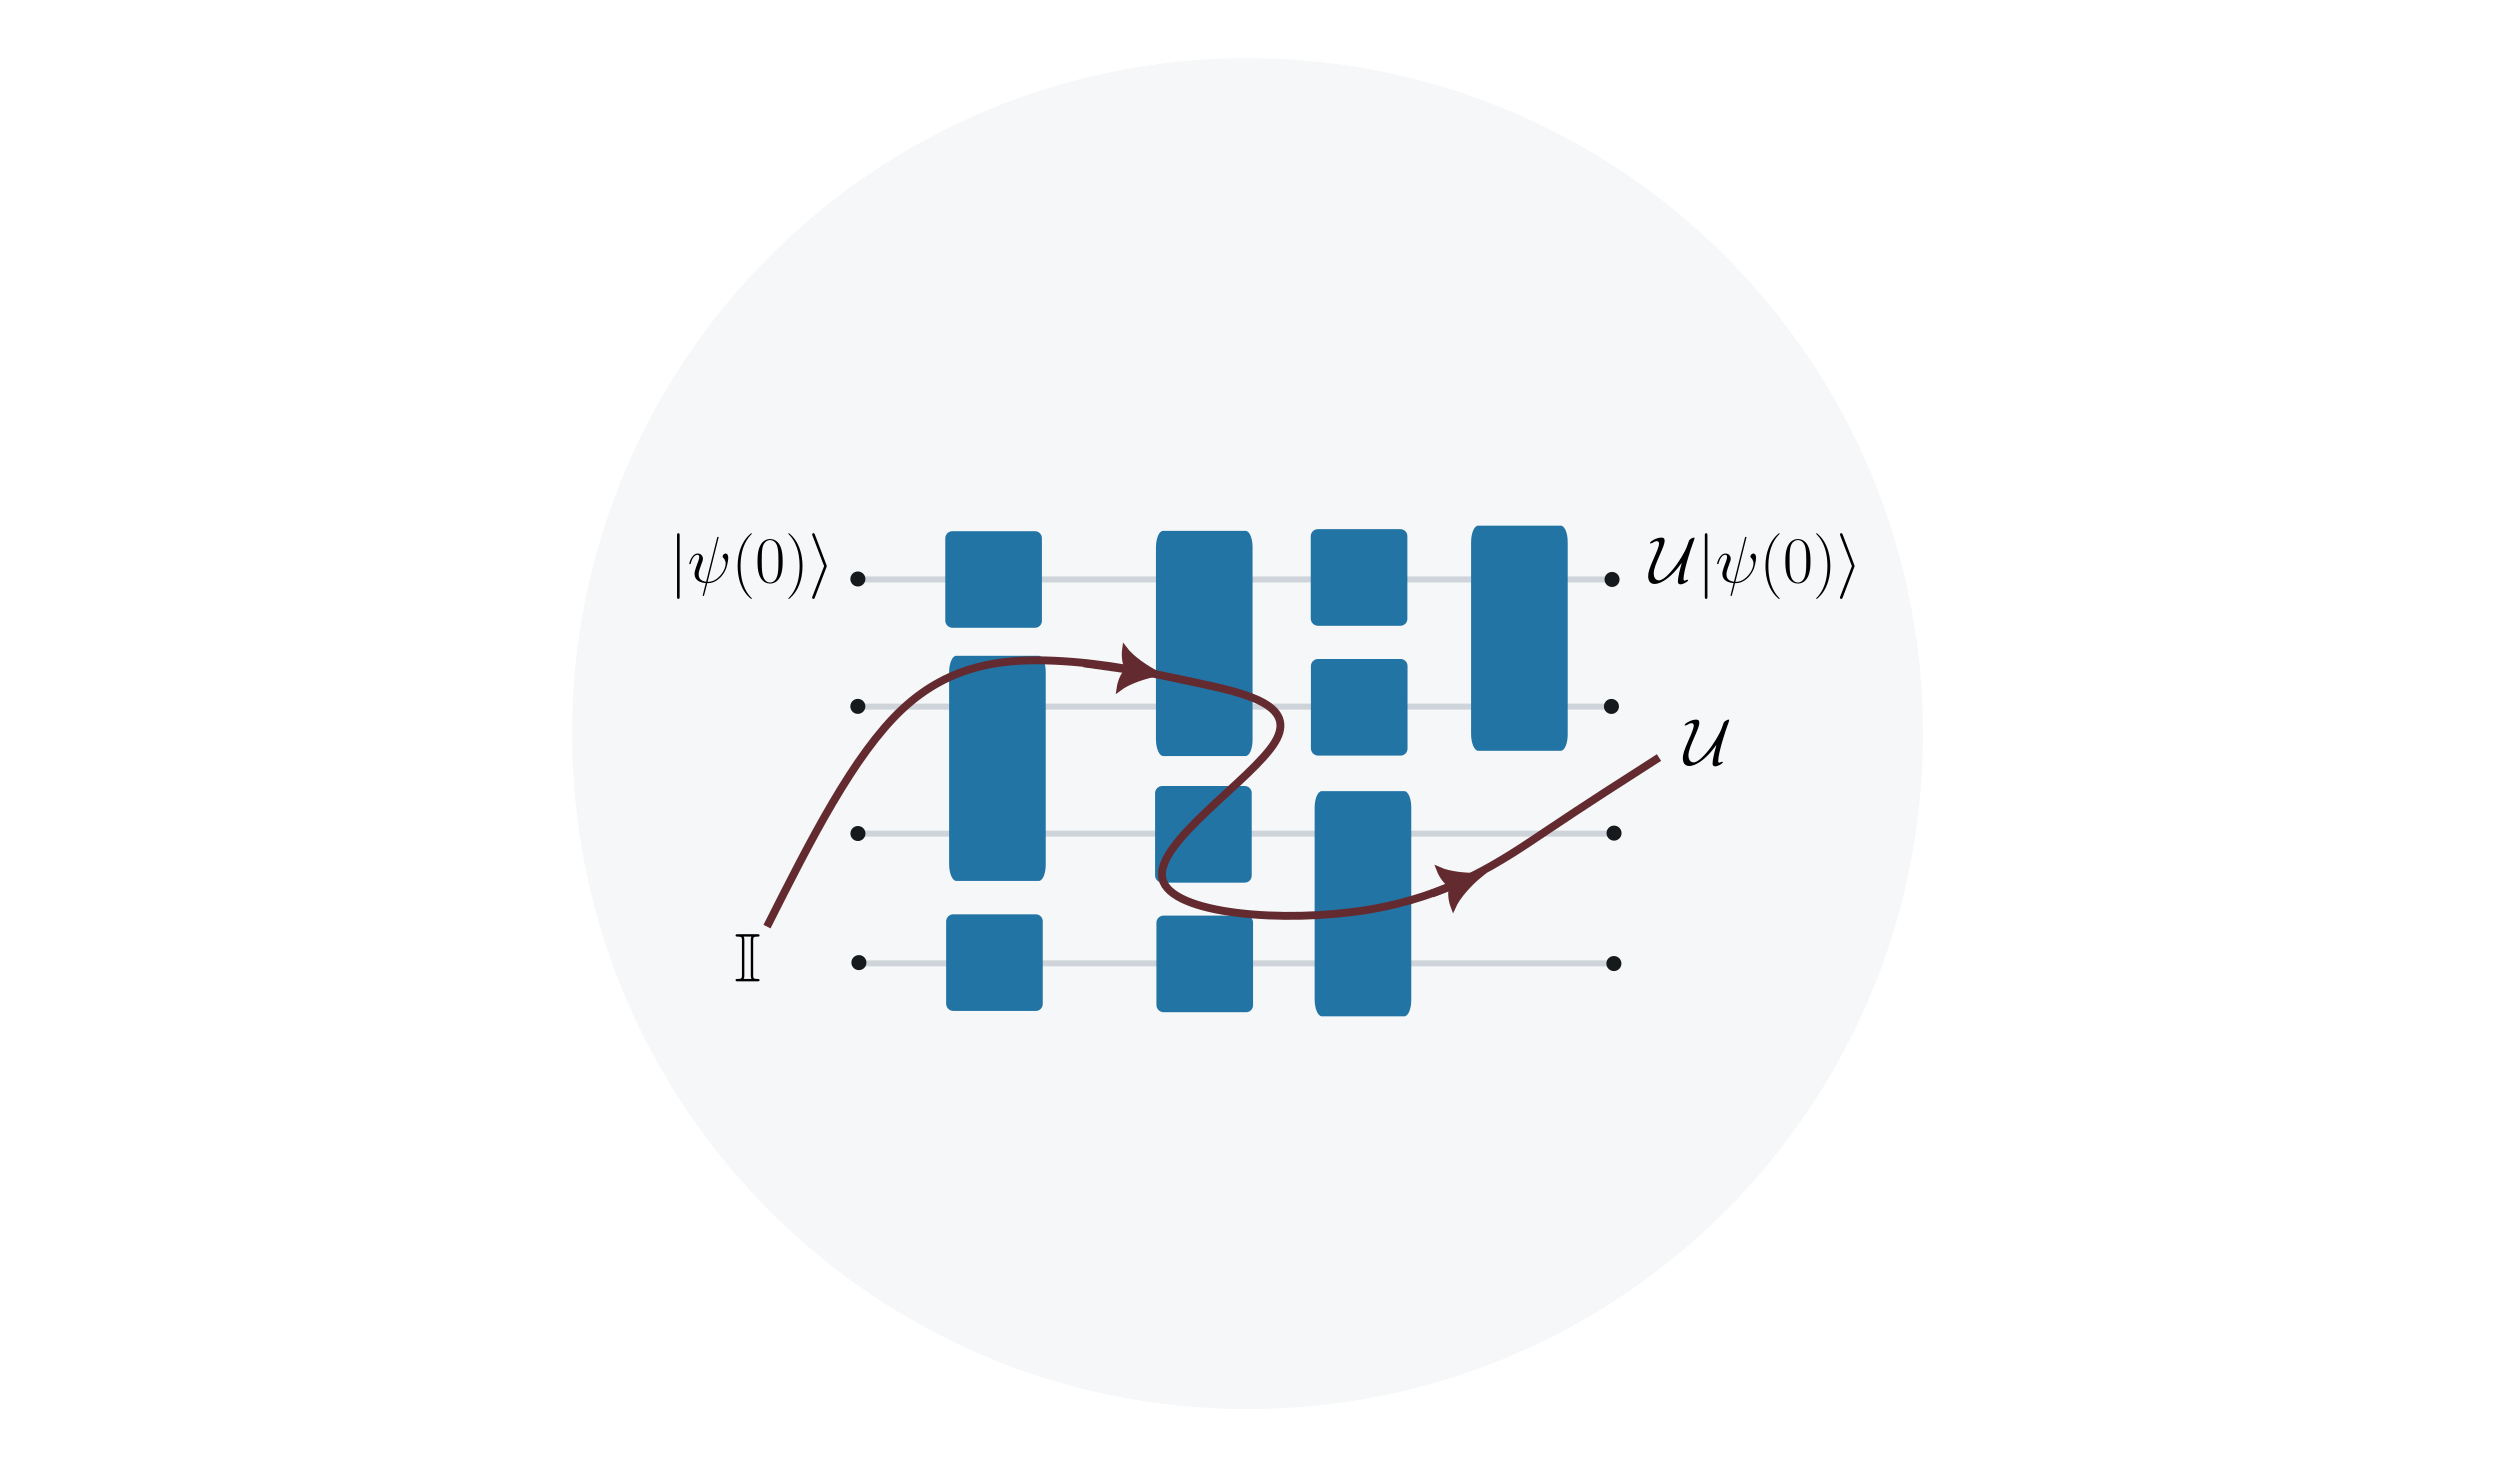
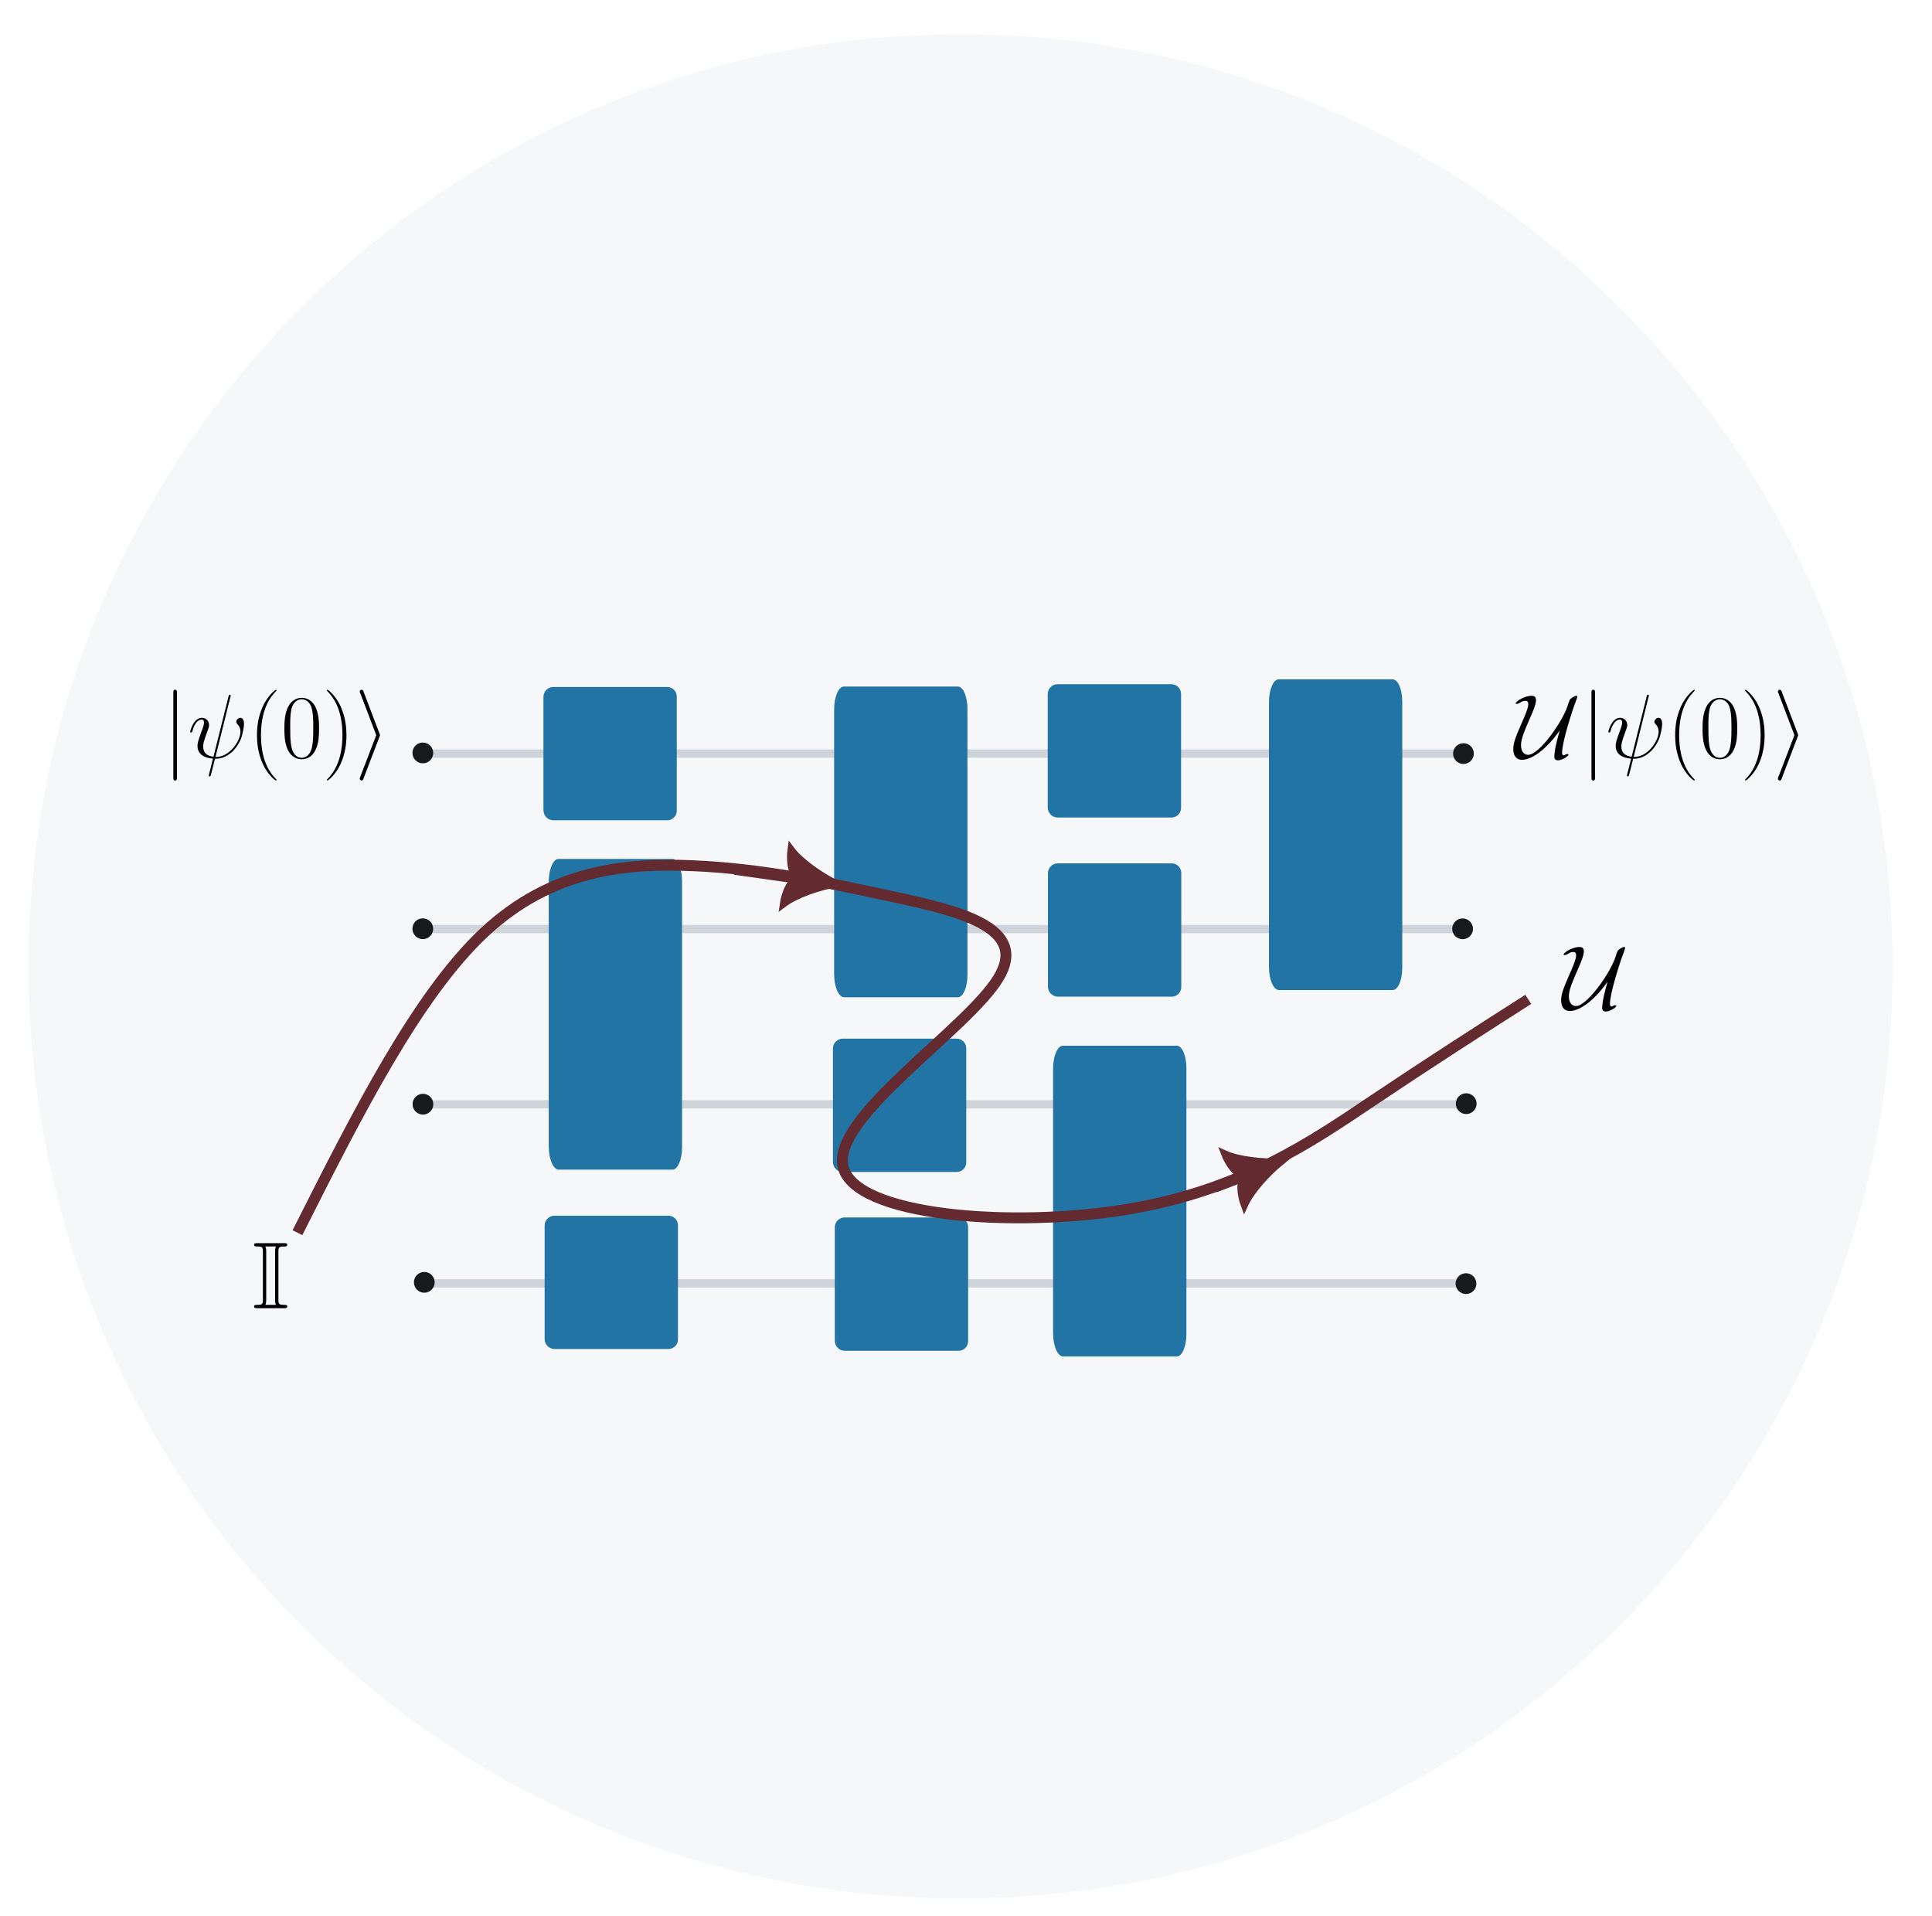
- <svg xmlns="http://www.w3.org/2000/svg" width="1255.509" height="734.244" viewBox="0 0 1255.509 734.244" version="1.1" id="svg1">
+ <svg xmlns="http://www.w3.org/2000/svg" width="703.191" height="697.22" viewBox="0 0 703.191 697.22" version="1.1" id="svg1">
  <defs id="defs1">
    <marker style="overflow:visible" id="marker62" refX="0" refY="0" orient="auto-start-reverse" markerWidth="1" markerHeight="1" viewBox="0 0 1 1" preserveAspectRatio="xMidYMid">
      <path transform="scale(0.5)" style="fill:context-stroke;fill-rule:evenodd;stroke:context-stroke;stroke-width:1pt" d="m 6,0 c -3,1 -7,3 -9,5 0,0 0,-4 2,-5 -2,-1 -2,-5 -2,-5 2,2 6,4 9,5 z" id="path62" />
    </marker>
    <marker style="overflow:visible" id="ArrowTriangleStylized" refX="0" refY="0" orient="auto-start-reverse" markerWidth="1" markerHeight="1" viewBox="0 0 1 1" preserveAspectRatio="xMidYMid">
      <path transform="scale(0.5)" style="fill:context-stroke;fill-rule:evenodd;stroke:context-stroke;stroke-width:1pt" d="m 6,0 c -3,1 -7,3 -9,5 0,0 0,-4 2,-5 -2,-1 -2,-5 -2,-5 2,2 6,4 9,5 z" id="path4" />
    </marker>
  </defs>
-   <circle style="fill:#e9ecef;fill-opacity:1;stroke:none;stroke-width:2.035;stroke-opacity:1;opacity:0.438" id="path2" cx="626.524" cy="368.446" r="339.208" />
-   <g id="g35" transform="translate(362.3222,78.89102)">
+   <circle style="opacity:0.438;fill:#e9ecef;fill-opacity:1;stroke:none;stroke-width:2.035;stroke-opacity:1" id="path2" cx="349.603" cy="351.697" r="339.208" />
+   <g id="g35" transform="translate(85.40146,62.14135)">
    <path style="fill:#adb5bd;stroke:#ced4da;stroke-width:3.018;stroke-miterlimit:3.9;stroke-opacity:1" d="M 69.511,212.115 H 447.464" id="path1" />
    <path style="fill:#adb5bd;stroke:#ced4da;stroke-width:3.013;stroke-miterlimit:3.9;stroke-opacity:1" d="M 69.511,339.768 H 446.587" id="path1-6" />
    <path style="fill:#adb5bd;stroke:#ced4da;stroke-width:3.013;stroke-miterlimit:3.9;stroke-opacity:1" d="M 69.511,275.979 H 446.587" id="path1-7" />
    <path d="m 38.816,34.025 v 11.8 a 1.044,1.044 45 0 0 1.044,1.044 h 11.824 a 0.998,0.998 135 0 0 0.998,-0.998 V 34.004 a 1,1 45 0 0 -1,-1 H 39.838 a 1.021,1.021 135 0 0 -1.021,1.021 z" style="fill:#2274a5;fill-opacity:1;stroke-width:0.929;stroke-miterlimit:3.9" id="path2-7" transform="matrix(3.499744,0,0,3.499744,-23.44472,72.36354)" />
    <path d="m 38.816,34.025 v 11.8 a 1.044,1.044 45 0 0 1.044,1.044 h 11.824 a 0.998,0.998 135 0 0 0.998,-0.998 V 34.004 a 1,1 45 0 0 -1,-1 H 39.838 a 1.021,1.021 135 0 0 -1.021,1.021 z" style="fill:#2274a5;fill-opacity:1;stroke-width:0.929;stroke-miterlimit:3.9" id="path2-8" transform="matrix(3.499744,0,0,3.499744,81.91868,200.3463)" />
    <path style="fill:#adb5bd;stroke:#ced4da;stroke-width:3.013;stroke-miterlimit:3.9;stroke-opacity:1" d="M 70.388,404.916 H 447.464" id="path1-7-1" />
    <path d="m 38.816,34.025 v 11.8 a 1.044,1.044 45 0 0 1.044,1.044 h 11.824 a 0.998,0.998 135 0 0 0.998,-0.998 V 34.004 a 1,1 45 0 0 -1,-1 H 39.838 a 1.021,1.021 135 0 0 -1.021,1.021 z" style="fill:#2274a5;fill-opacity:1;stroke-width:0.929;stroke-miterlimit:3.9" id="path2-8-4" transform="matrix(3.499744,0,0,8.156296,-21.5234,-18.74865)" />
    <path d="m 38.816,34.025 v 11.8 a 1.044,1.044 45 0 0 1.044,1.044 h 11.824 a 0.998,0.998 135 0 0 0.998,-0.998 V 34.004 a 1,1 45 0 0 -1,-1 H 39.838 a 1.021,1.021 135 0 0 -1.021,1.021 z" style="fill:#2274a5;fill-opacity:1;stroke-width:0.929;stroke-miterlimit:3.9" id="path2-5" transform="matrix(3.499744,0,0,3.499744,-23.01748,264.7764)" />
    <path d="m 38.816,34.025 v 11.8 a 1.044,1.044 45 0 0 1.044,1.044 h 11.824 a 0.998,0.998 135 0 0 0.998,-0.998 V 34.004 a 1,1 45 0 0 -1,-1 H 39.838 a 1.021,1.021 135 0 0 -1.021,1.021 z" style="fill:#2274a5;fill-opacity:1;stroke-width:0.929;stroke-miterlimit:3.9" id="path2-8-3" transform="matrix(3.499744,0,0,3.499744,82.59329,265.4219)" />
    <path d="m 38.816,34.025 v 11.8 a 1.044,1.044 45 0 0 1.044,1.044 h 11.824 a 0.998,0.998 135 0 0 0.998,-0.998 V 34.004 a 1,1 45 0 0 -1,-1 H 39.838 a 1.021,1.021 135 0 0 -1.021,1.021 z" style="fill:#2274a5;fill-opacity:1;stroke-width:0.929;stroke-miterlimit:3.9" id="path2-8-4-8" transform="matrix(3.499744,0,0,8.156296,82.35219,-81.48292)" />
    <path d="m 38.816,34.025 v 11.8 a 1.044,1.044 45 0 0 1.044,1.044 h 11.824 a 0.998,0.998 135 0 0 0.998,-0.998 V 34.004 a 1,1 45 0 0 -1,-1 H 39.838 a 1.021,1.021 135 0 0 -1.021,1.021 z" style="fill:#2274a5;fill-opacity:1;stroke-width:0.929;stroke-miterlimit:3.9" id="path2-8-43" transform="matrix(3.499744,0,0,3.499744,160.1737,136.5513)" />
    <path d="m 38.816,34.025 v 11.8 a 1.044,1.044 45 0 0 1.044,1.044 h 11.824 a 0.998,0.998 135 0 0 0.998,-0.998 V 34.004 a 1,1 45 0 0 -1,-1 H 39.838 a 1.021,1.021 135 0 0 -1.021,1.021 z" style="fill:#2274a5;fill-opacity:1;stroke-width:0.929;stroke-miterlimit:3.9" id="path2-8-6" transform="matrix(3.499744,0,0,3.499744,160.0925,71.34828)" />
    <path d="m 38.816,34.025 v 11.8 a 1.044,1.044 45 0 0 1.044,1.044 h 11.824 a 0.998,0.998 135 0 0 0.998,-0.998 V 34.004 a 1,1 45 0 0 -1,-1 H 39.838 a 1.021,1.021 135 0 0 -1.021,1.021 z" style="fill:#2274a5;fill-opacity:1;stroke-width:0.929;stroke-miterlimit:3.9" id="path2-8-4-8-7" transform="matrix(3.499744,0,0,8.156296,162.0466,49.23124)" />
    <path d="m 38.816,34.025 v 11.8 a 1.044,1.044 45 0 0 1.044,1.044 h 11.824 a 0.998,0.998 135 0 0 0.998,-0.998 V 34.004 a 1,1 45 0 0 -1,-1 H 39.838 a 1.021,1.021 135 0 0 -1.021,1.021 z" style="fill:#2274a5;fill-opacity:1;stroke-width:0.929;stroke-miterlimit:3.9" id="path2-8-4-8-7-2" transform="matrix(3.499744,0,0,8.156296,240.6128,-84.10391)" />
    <circle style="fill:#161a1d;fill-opacity:0.996;stroke:none;stroke-width:2.041;stroke-miterlimit:3.9;stroke-dasharray:none;stroke-opacity:1" id="path1877" cx="68.505" cy="211.874" r="3.78" />
    <circle style="fill:#161a1d;fill-opacity:0.996;stroke:none;stroke-width:2.041;stroke-miterlimit:3.9;stroke-dasharray:none;stroke-opacity:1" id="path1877-7" cx="68.491" cy="275.851" r="3.78" />
    <circle style="fill:#161a1d;fill-opacity:0.996;stroke:none;stroke-width:2.041;stroke-miterlimit:3.9;stroke-dasharray:none;stroke-opacity:1" id="path1877-0" cx="68.538" cy="339.702" r="3.78" />
    <circle style="fill:#161a1d;fill-opacity:0.996;stroke:none;stroke-width:2.041;stroke-miterlimit:3.9;stroke-dasharray:none;stroke-opacity:1" id="path1877-2" cx="69.026" cy="404.536" r="3.78" />
    <circle style="fill:#161a1d;fill-opacity:0.996;stroke:none;stroke-width:2.041;stroke-miterlimit:3.9;stroke-dasharray:none;stroke-opacity:1" id="path1877-6" cx="447.256" cy="212.112" r="3.78" />
    <circle style="fill:#161a1d;fill-opacity:0.996;stroke:none;stroke-width:2.041;stroke-miterlimit:3.9;stroke-dasharray:none;stroke-opacity:1" id="path1877-05" cx="446.94" cy="275.882" r="3.78" />
    <circle style="fill:#161a1d;fill-opacity:0.996;stroke:none;stroke-width:2.041;stroke-miterlimit:3.9;stroke-dasharray:none;stroke-opacity:1" id="path1877-3" cx="448.256" cy="339.51" r="3.78" />
    <circle style="fill:#161a1d;fill-opacity:0.996;stroke:none;stroke-width:2.041;stroke-miterlimit:3.9;stroke-dasharray:none;stroke-opacity:1" id="path1877-73" cx="448.177" cy="405.008" r="3.78" />
  </g>
-   <path style="fill:none;stroke:#632b30;stroke-width:3.968;stroke-miterlimit:3.9;stroke-dasharray:none;stroke-opacity:1" d="m 385.183,465.355 c 21.773,-43.182 43.545,-86.365 67.949,-109.226 24.404,-22.861 51.438,-25.401 76.204,-24.313 24.767,1.089 47.265,5.806 71.668,11.068 24.404,5.262 50.712,11.068 39.281,29.847 -11.431,18.779 -60.6,50.53 -56.517,68.584 4.083,18.053 61.416,22.408 103.057,15.604 41.64,-6.804 67.586,-24.766 89.358,-39.372 21.773,-14.606 39.372,-25.855 56.972,-37.104" id="path36" />
-   <g transform="translate(369.3985,469.1658)" id="g48">
+   <path style="fill:none;stroke:#632b30;stroke-width:3.968;stroke-miterlimit:3.9;stroke-dasharray:none;stroke-opacity:1" d="m 108.263,448.606 c 21.773,-43.182 43.545,-86.365 67.949,-109.226 24.404,-22.861 51.438,-25.401 76.204,-24.313 24.767,1.089 47.265,5.806 71.668,11.068 24.404,5.262 50.712,11.068 39.281,29.847 -11.431,18.779 -60.6,50.53 -56.517,68.584 4.083,18.053 61.416,22.408 103.057,15.604 41.64,-6.804 67.586,-24.766 89.358,-39.372 21.773,-14.606 39.372,-25.855 56.972,-37.104" id="path36" />
+   <g transform="translate(92.47779,452.4162)" id="g48">
    <g fill="#000000" fill-opacity="1" id="g2" transform="matrix(1.33333,0,0,1.33333,-3.34483,-2.78133)">
      <g id="use1" transform="translate(1.993,19.836)">
        <path d="m 7.156,-15.359 c 0,-1.219 0.078,-1.484 1.594,-1.484 0.391,0 0.812,0 0.812,-0.438 C 9.562,-17.75 9.172,-17.75 8.703,-17.75 H 1.406 c -0.469,0 -0.891,0 -0.891,0.469 0,0.438 0.438,0.438 0.859,0.438 1.469,0 1.547,0.266 1.547,1.484 v 12.969 c 0,1.25 -0.078,1.484 -1.594,1.484 -0.344,0 -0.812,0 -0.812,0.438 C 0.516,0 0.938,0 1.406,0 H 8.703 C 9.172,0 9.562,0 9.562,-0.469 c 0,-0.438 -0.438,-0.438 -0.734,-0.438 -1.578,0 -1.672,-0.203 -1.672,-1.484 z m -3.328,-0.062 c 0,-0.375 0,-0.953 -0.234,-1.422 H 6.484 C 6.25,-16.375 6.25,-15.797 6.25,-15.422 v 13.094 c 0,0.391 0,0.953 0.234,1.422 H 3.594 C 3.828,-1.375 3.828,-1.938 3.828,-2.328 Z m 0,0" id="path48" />
      </g>
    </g>
  </g>
-   <g transform="translate(845.1307,361.3913)" id="g51">
+   <g transform="translate(568.21,344.6416)" id="g51">
    <g fill="#000000" fill-opacity="1" id="g50" transform="matrix(1.33333,0,0,1.33333,-2.09483,-2.6775)">
      <g id="g49" transform="translate(1.993,18.93)">
        <path d="m 12.219,-7.328 c -0.578,2.078 -1.438,5.141 -1.438,7.062 0,0.656 0.422,0.953 1.016,0.953 0.984,0 2.844,-1.062 2.844,-1.562 0,-0.109 -0.125,-0.172 -0.25,-0.172 -0.297,0 -0.734,0.234 -1.016,0.375 -0.312,-0.047 -0.484,-0.297 -0.484,-0.641 0,-3.031 2.828,-11.703 3.547,-13.531 0.297,-0.688 0.609,-1.703 0.609,-1.906 0,-0.172 -0.141,-0.172 -0.25,-0.172 -0.516,0 -1.625,0.672 -1.828,1.141 -0.328,0.859 -0.375,0.984 -0.672,1.906 -0.812,2.359 -3.266,6.438 -5.719,9.312 -0.766,0.875 -3.203,3.75 -4.953,3.75 -1.203,0 -1.938,-1.016 -1.938,-2.656 0,-1.734 0.969,-3.969 2.453,-7.359 0.891,-2.031 1.641,-3.797 1.641,-4.906 0,-1.172 -0.797,-1.188 -1.25,-1.188 -1.906,0 -4.281,1.531 -4.281,2.047 0,0.156 0.172,0.156 0.266,0.156 0.297,0 0.75,-0.203 1.141,-0.469 0.172,-0.125 0.578,-0.375 1.25,-0.375 0.531,0 0.766,0.344 0.766,0.891 0,1.094 -0.891,3.125 -1.938,5.5 -1.641,3.719 -2.156,5.312 -2.156,6.75 0,1.625 0.641,2.969 2.406,2.969 1.531,0 3.797,-1.016 6.312,-3.375 1.719,-1.609 2.828,-3.094 3.891,-4.531 z m 0,0" id="path49" />
      </g>
    </g>
  </g>
-   <g transform="translate(827.7126,267.7689)" id="g59">
+   <g transform="translate(550.7918,251.0192)" id="g59">
    <g fill="#000000" fill-opacity="1" id="g53" transform="matrix(1.33333,0,0,1.33333,-2.09483,-2.67317)">
      <g id="g52" transform="translate(1.993,20.583)">
        <path d="m 12.219,-7.328 c -0.578,2.078 -1.438,5.141 -1.438,7.062 0,0.656 0.422,0.953 1.016,0.953 0.984,0 2.844,-1.062 2.844,-1.562 0,-0.109 -0.125,-0.172 -0.25,-0.172 -0.297,0 -0.734,0.234 -1.016,0.375 -0.312,-0.047 -0.484,-0.297 -0.484,-0.641 0,-3.031 2.828,-11.703 3.547,-13.531 0.297,-0.688 0.609,-1.703 0.609,-1.906 0,-0.172 -0.141,-0.172 -0.25,-0.172 -0.516,0 -1.625,0.672 -1.828,1.141 -0.328,0.859 -0.375,0.984 -0.672,1.906 -0.812,2.359 -3.266,6.438 -5.719,9.312 -0.766,0.875 -3.203,3.75 -4.953,3.75 -1.203,0 -1.938,-1.016 -1.938,-2.656 0,-1.734 0.969,-3.969 2.453,-7.359 0.891,-2.031 1.641,-3.797 1.641,-4.906 0,-1.172 -0.797,-1.188 -1.25,-1.188 -1.906,0 -4.281,1.531 -4.281,2.047 0,0.156 0.172,0.156 0.266,0.156 0.297,0 0.75,-0.203 1.141,-0.469 0.172,-0.125 0.578,-0.375 1.25,-0.375 0.531,0 0.766,0.344 0.766,0.891 0,1.094 -0.891,3.125 -1.938,5.5 -1.641,3.719 -2.156,5.312 -2.156,6.75 0,1.625 0.641,2.969 2.406,2.969 1.531,0 3.797,-1.016 6.312,-3.375 1.719,-1.609 2.828,-3.094 3.891,-4.531 z m 0,0" id="path51" />
      </g>
    </g>
    <g fill="#000000" fill-opacity="1" id="g9" transform="matrix(1.33333,0,0,1.33333,-2.09483,-2.67317)">
      <g id="g54" transform="translate(19.95869,20.583)">
        <path d="m 3.938,-17.688 c 0,-0.453 0,-0.891 -0.5,-0.891 -0.484,0 -0.484,0.438 -0.484,0.891 V 5.297 c 0,0.453 0,0.891 0.484,0.891 0.5,0 0.5,-0.438 0.5,-0.891 z m 0,0" id="path53" />
      </g>
    </g>
    <g fill="#000000" fill-opacity="1" id="g56" transform="matrix(1.33333,0,0,1.33333,-2.09483,-2.67317)">
      <g id="g55" transform="translate(26.852,20.583)">
        <path d="m 11.641,-16.609 c 0,-0.016 0.109,-0.344 0.109,-0.359 0,-0.234 -0.203,-0.234 -0.281,-0.234 -0.219,0 -0.25,0.125 -0.344,0.5 l -4.094,16.406 c -2.047,-0.25 -2.812,-1.297 -2.812,-2.781 0,-0.547 0,-1.109 1.156,-4.188 0.328,-0.891 0.453,-1.203 0.453,-1.656 0,-1.109 -0.797,-2 -1.969,-2 -2.266,0 -3.188,3.594 -3.188,3.781 0,0.109 0.094,0.234 0.266,0.234 0.234,0 0.25,-0.109 0.344,-0.453 0.609,-2.156 1.594,-3.078 2.516,-3.078 0.219,0 0.641,0.031 0.641,0.828 0,0.094 0,0.641 -0.422,1.734 -1.344,3.516 -1.344,4.062 -1.344,4.625 0,2.375 1.984,3.297 4.219,3.469 C 6.688,0.984 6.516,1.781 6.312,2.547 5.922,4.047 5.75,4.734 5.75,4.828 5.75,5.062 5.953,5.062 6.016,5.062 c 0.062,0 0.156,0 0.203,-0.109 C 6.312,4.859 7.328,0.688 7.438,0.25 c 0.906,0 2.875,0 5.109,-2.312 0.812,-0.891 1.547,-2.031 1.969,-3.094 0.25,-0.641 0.844,-2.844 0.844,-4.109 0,-1.484 -0.734,-1.656 -0.984,-1.656 -0.594,0 -1.141,0.594 -1.141,1.078 0,0.297 0.172,0.469 0.266,0.578 0.234,0.219 0.891,0.891 0.891,2.172 0,0.906 -0.484,2.734 -2.078,4.516 C 10.234,-0.25 8.328,-0.25 7.578,-0.25 Z m 0,0" id="path54" />
      </g>
    </g>
    <g fill="#000000" fill-opacity="1" id="g12" transform="matrix(1.33333,0,0,1.33333,-2.09483,-2.67317)">
      <g id="g57" transform="translate(43.52,20.583)">
        <path d="m 7.578,6.047 c 0,-0.031 0,-0.078 -0.062,-0.156 -1.141,-1.156 -4.188,-4.328 -4.188,-12.062 0,-7.734 2.984,-10.875 4.203,-12.109 0,-0.031 0.047,-0.078 0.047,-0.156 0,-0.078 -0.062,-0.125 -0.172,-0.125 -0.266,0 -2.375,1.828 -3.594,4.562 -1.234,2.75 -1.578,5.422 -1.578,7.812 0,1.781 0.172,4.797 1.656,8 1.188,2.578 3.219,4.375 3.516,4.375 0.125,0 0.172,-0.047 0.172,-0.141 z m 0,0" id="path56" />
      </g>
      <g id="g58" transform="translate(52.29711,20.583)">
        <path d="m 10.406,-7.953 c 0,-1.516 -0.016,-4.094 -1.062,-6.078 -0.922,-1.734 -2.375,-2.344 -3.672,-2.344 -1.188,0 -2.703,0.547 -3.641,2.328 -0.984,1.859 -1.094,4.156 -1.094,6.094 0,1.406 0.031,3.562 0.797,5.453 1.062,2.547 2.969,2.891 3.938,2.891 1.141,0 2.875,-0.469 3.891,-2.812 0.75,-1.719 0.844,-3.719 0.844,-5.531 z M 5.672,0 C 4.094,0 3.141,-1.359 2.797,-3.25 2.531,-4.703 2.531,-6.844 2.531,-8.234 c 0,-1.906 0,-3.484 0.312,-5 0.484,-2.109 1.859,-2.75 2.828,-2.75 1.016,0 2.328,0.672 2.797,2.703 0.328,1.406 0.359,3.078 0.359,5.047 0,1.625 0,3.594 -0.297,5.062 C 8,-0.469 6.547,0 5.672,0 Z m 0,0" id="path17" />
      </g>
      <g id="use12" transform="translate(63.66447,20.583)">
        <path d="m 6.516,-6.172 c 0,-1.781 -0.172,-4.812 -1.656,-8 C 3.672,-16.75 1.641,-18.562 1.344,-18.562 c -0.078,0 -0.172,0.031 -0.172,0.156 0,0.047 0.016,0.062 0.047,0.125 1.188,1.234 4.203,4.375 4.203,12.094 0,7.719 -3,10.875 -4.203,12.109 C 1.188,5.969 1.172,6 1.172,6.047 c 0,0.125 0.094,0.141 0.172,0.141 0.266,0 2.375,-1.828 3.594,-4.547 1.234,-2.75 1.578,-5.438 1.578,-7.812 z m 0,0" id="path18" />
      </g>
    </g>
    <g fill="#000000" fill-opacity="1" id="g13" transform="matrix(1.33333,0,0,1.33333,-2.09483,-2.67317)">
      <g id="use13" transform="translate(72.443,20.583)">
        <path d="m 6.766,-5.781 c 0.125,-0.297 0.125,-0.344 0.125,-0.406 0,-0.078 0,-0.125 -0.125,-0.422 l -4.344,-11.406 c -0.141,-0.422 -0.297,-0.562 -0.562,-0.562 -0.266,0 -0.5,0.219 -0.5,0.484 0,0.078 0,0.125 0.125,0.406 L 5.875,-6.188 1.484,5.25 c -0.125,0.281 -0.125,0.328 -0.125,0.453 0,0.266 0.234,0.484 0.5,0.484 C 2.188,6.188 2.281,5.953 2.375,5.703 Z m 0,0" id="path19" />
      </g>
    </g>
  </g>
-   <g transform="translate(340.0054,267.7689)" id="g60">
+   <g transform="translate(63.08474,251.0192)" id="g60">
    <g fill="#000000" fill-opacity="1" id="g7" transform="matrix(1.33333,0,0,1.33333,-6.59483,-2.67317)">
      <g id="use6" transform="translate(1.993,20.583)">
        <path d="m 3.938,-17.688 c 0,-0.453 0,-0.891 -0.5,-0.891 -0.484,0 -0.484,0.438 -0.484,0.891 V 5.297 c 0,0.453 0,0.891 0.484,0.891 0.5,0 0.5,-0.438 0.5,-0.891 z m 0,0" id="path11" />
      </g>
    </g>
    <g fill="#000000" fill-opacity="1" id="g8" transform="matrix(1.33333,0,0,1.33333,-6.59483,-2.67317)">
      <g id="use7" transform="translate(8.878,20.583)">
        <path d="m 11.641,-16.609 c 0,-0.016 0.109,-0.344 0.109,-0.359 0,-0.234 -0.203,-0.234 -0.281,-0.234 -0.219,0 -0.25,0.125 -0.344,0.5 l -4.094,16.406 c -2.047,-0.25 -2.812,-1.297 -2.812,-2.781 0,-0.547 0,-1.109 1.156,-4.188 0.328,-0.891 0.453,-1.203 0.453,-1.656 0,-1.109 -0.797,-2 -1.969,-2 -2.266,0 -3.188,3.594 -3.188,3.781 0,0.109 0.094,0.234 0.266,0.234 0.234,0 0.25,-0.109 0.344,-0.453 0.609,-2.156 1.594,-3.078 2.516,-3.078 0.219,0 0.641,0.031 0.641,0.828 0,0.094 0,0.641 -0.422,1.734 -1.344,3.516 -1.344,4.062 -1.344,4.625 0,2.375 1.984,3.297 4.219,3.469 C 6.688,0.984 6.516,1.781 6.312,2.547 5.922,4.047 5.75,4.734 5.75,4.828 5.75,5.062 5.953,5.062 6.016,5.062 c 0.062,0 0.156,0 0.203,-0.109 C 6.312,4.859 7.328,0.688 7.438,0.25 c 0.906,0 2.875,0 5.109,-2.312 0.812,-0.891 1.547,-2.031 1.969,-3.094 0.25,-0.641 0.844,-2.844 0.844,-4.109 0,-1.484 -0.734,-1.656 -0.984,-1.656 -0.594,0 -1.141,0.594 -1.141,1.078 0,0.297 0.172,0.469 0.266,0.578 0.234,0.219 0.891,0.891 0.891,2.172 0,0.906 -0.484,2.734 -2.078,4.516 C 10.234,-0.25 8.328,-0.25 7.578,-0.25 Z m 0,0" id="path12" />
      </g>
    </g>
    <g fill="#000000" fill-opacity="1" id="g10" transform="matrix(1.33333,0,0,1.33333,-6.59483,-2.67317)">
      <g id="use8" transform="translate(25.546,20.583)">
        <path d="m 7.578,6.047 c 0,-0.031 0,-0.078 -0.062,-0.156 -1.141,-1.156 -4.188,-4.328 -4.188,-12.062 0,-7.734 2.984,-10.875 4.203,-12.109 0,-0.031 0.047,-0.078 0.047,-0.156 0,-0.078 -0.062,-0.125 -0.172,-0.125 -0.266,0 -2.375,1.828 -3.594,4.562 -1.234,2.75 -1.578,5.422 -1.578,7.812 0,1.781 0.172,4.797 1.656,8 1.188,2.578 3.219,4.375 3.516,4.375 0.125,0 0.172,-0.047 0.172,-0.141 z m 0,0" id="path13" />
      </g>
      <g id="use9" transform="translate(34.32311,20.583)">
        <path d="m 10.406,-7.953 c 0,-1.516 -0.016,-4.094 -1.062,-6.078 -0.922,-1.734 -2.375,-2.344 -3.672,-2.344 -1.188,0 -2.703,0.547 -3.641,2.328 -0.984,1.859 -1.094,4.156 -1.094,6.094 0,1.406 0.031,3.562 0.797,5.453 1.062,2.547 2.969,2.891 3.938,2.891 1.141,0 2.875,-0.469 3.891,-2.812 0.75,-1.719 0.844,-3.719 0.844,-5.531 z M 5.672,0 C 4.094,0 3.141,-1.359 2.797,-3.25 2.531,-4.703 2.531,-6.844 2.531,-8.234 c 0,-1.906 0,-3.484 0.312,-5 0.484,-2.109 1.859,-2.75 2.828,-2.75 1.016,0 2.328,0.672 2.797,2.703 0.328,1.406 0.359,3.078 0.359,5.047 0,1.625 0,3.594 -0.297,5.062 C 8,-0.469 6.547,0 5.672,0 Z m 0,0" id="path14" />
      </g>
      <g id="use10" transform="translate(45.69047,20.583)">
        <path d="m 6.516,-6.172 c 0,-1.781 -0.172,-4.812 -1.656,-8 C 3.672,-16.75 1.641,-18.562 1.344,-18.562 c -0.078,0 -0.172,0.031 -0.172,0.156 0,0.047 0.016,0.062 0.047,0.125 1.188,1.234 4.203,4.375 4.203,12.094 0,7.719 -3,10.875 -4.203,12.109 C 1.188,5.969 1.172,6 1.172,6.047 c 0,0.125 0.094,0.141 0.172,0.141 0.266,0 2.375,-1.828 3.594,-4.547 1.234,-2.75 1.578,-5.438 1.578,-7.812 z m 0,0" id="path15" />
      </g>
    </g>
    <g fill="#000000" fill-opacity="1" id="g11" transform="matrix(1.33333,0,0,1.33333,-6.59483,-2.67317)">
      <g id="use11" transform="translate(54.469,20.583)">
        <path d="m 6.766,-5.781 c 0.125,-0.297 0.125,-0.344 0.125,-0.406 0,-0.078 0,-0.125 -0.125,-0.422 l -4.344,-11.406 c -0.141,-0.422 -0.297,-0.562 -0.562,-0.562 -0.266,0 -0.5,0.219 -0.5,0.484 0,0.078 0,0.125 0.125,0.406 L 5.875,-6.188 1.484,5.25 c -0.125,0.281 -0.125,0.328 -0.125,0.453 0,0.266 0.234,0.484 0.5,0.484 C 2.188,6.188 2.281,5.953 2.375,5.703 Z m 0,0" id="path16" />
      </g>
    </g>
  </g>
-   <path style="fill:none;stroke:#632b30;stroke-width:3.968;stroke-miterlimit:3.9;stroke-dasharray:none;stroke-opacity:1;marker-end:url(#ArrowTriangleStylized)" d="m 544.316,333.121 25.039,3.538" id="path60" />
-   <path style="fill:none;stroke:#632b30;stroke-width:3.968;stroke-miterlimit:3.9;stroke-dasharray:none;stroke-opacity:1;marker-end:url(#marker62)" d="m 719.041,448.789 12.791,-4.899" id="path61" />
+   <path style="fill:none;stroke:#632b30;stroke-width:3.968;stroke-miterlimit:3.9;stroke-dasharray:none;stroke-opacity:1;marker-end:url(#ArrowTriangleStylized)" d="m 267.395,316.372 25.039,3.538" id="path60" />
+   <path style="fill:none;stroke:#632b30;stroke-width:3.968;stroke-miterlimit:3.9;stroke-dasharray:none;stroke-opacity:1;marker-end:url(#marker62)" d="M 442.121,432.039 454.912,427.14" id="path61" />
</svg>
